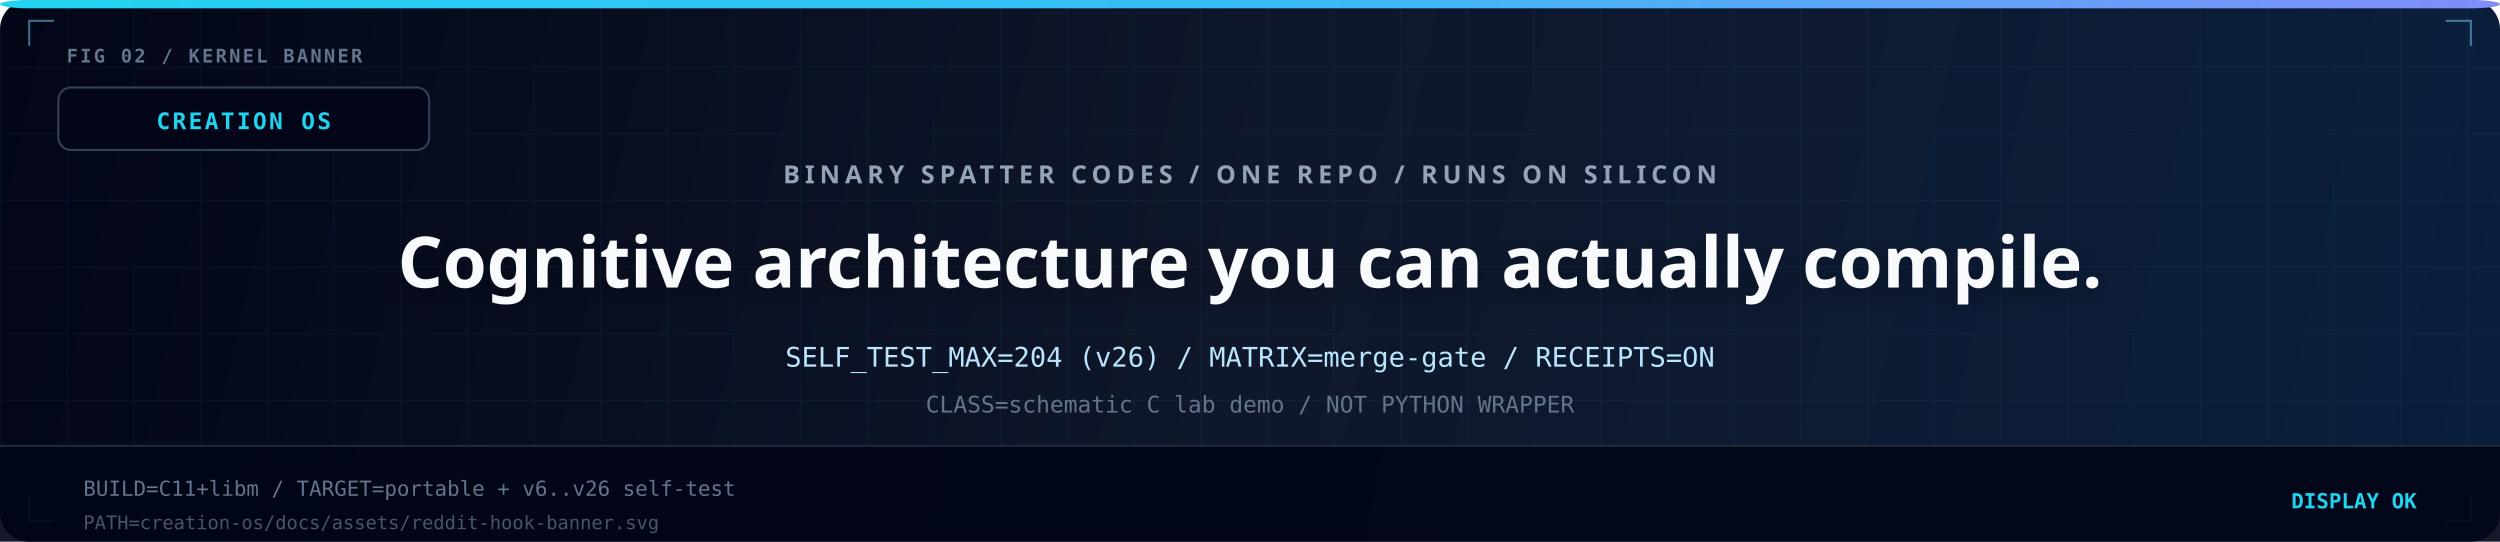
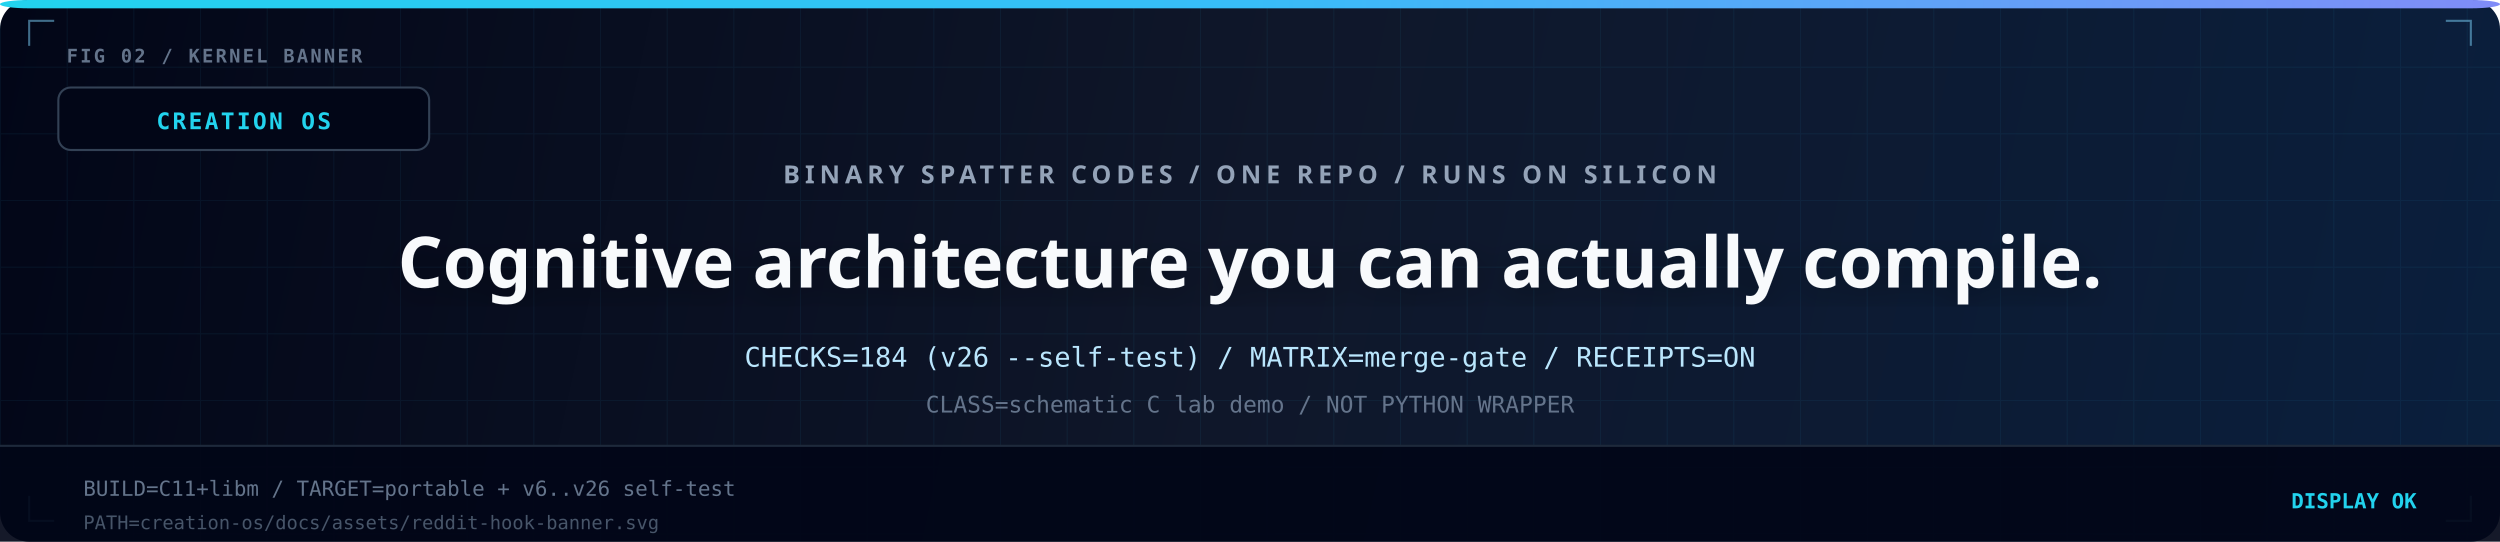
<svg xmlns="http://www.w3.org/2000/svg" viewBox="0 0 1200 260" role="img" aria-labelledby="rb-title rb-desc">
  <defs>
    <linearGradient id="rb-bg" x1="0" y1="0" x2="1200" y2="260" gradientUnits="userSpaceOnUse">
      <stop stop-color="#020617" />
      <stop offset="0.5" stop-color="#0f172a" />
      <stop offset="1" stop-color="#0a1f3d" />
    </linearGradient>
    <linearGradient id="rb-accent" x1="0%" y1="0%" x2="100%" y2="0%">
      <stop offset="0%" stop-color="#22d3ee" />
      <stop offset="50%" stop-color="#38bdf8" />
      <stop offset="100%" stop-color="#818cf8" />
    </linearGradient>
    <pattern id="rb-grid" width="32" height="32" patternUnits="userSpaceOnUse">
      <path d="M32 0H0V32" fill="none" stroke="#38bdf8" stroke-opacity="0.06" stroke-width="1" />
    </pattern>
    <clipPath id="rb-clip">
      <rect width="1200" height="260" rx="14" />
    </clipPath>
    <filter id="rb-glow" x="-3%" y="-3%" width="106%" height="106%">
      <feDropShadow dx="0" dy="4" stdDeviation="8" flood-color="#000" flood-opacity="0.35" />
    </filter>
  </defs>
  <g clip-path="url(#rb-clip)">
    <rect width="1200" height="260" fill="url(#rb-bg)" />
    <rect width="1200" height="260" fill="url(#rb-grid)" />
  </g>
  <rect x="0" y="0" width="1200" height="4" rx="14" fill="url(#rb-accent)" />
  <g stroke="#7dd3fc" stroke-width="1" fill="none" opacity="0.5">
    <path d="M14 22 L14 10 L26 10" />
    <path d="M1186 22 L1186 10 L1174 10" />
    <path d="M14 238 L14 250 L26 250" />
    <path d="M1186 238 L1186 250 L1174 250" />
  </g>
  <text x="32" y="30" fill="#64748b" font-family="ui-monospace,Menlo,monospace" font-size="9" font-weight="600" letter-spacing="0.12em">FIG 02 / KERNEL BANNER</text>
  <rect x="28" y="42" width="178" height="30" rx="6" fill="#020617" stroke="#334155" stroke-width="1" />
  <text x="117" y="62" text-anchor="middle" fill="#22d3ee" font-family="ui-monospace,Menlo,monospace" font-size="11" font-weight="700" letter-spacing="0.1em">CREATION OS</text>
  <text x="600" y="88" text-anchor="middle" fill="#94a3b8" font-family="ui-sans-serif,system-ui,sans-serif" font-size="12" font-weight="600" letter-spacing="0.2em">BINARY SPATTER CODES / ONE REPO / RUNS ON SILICON</text>
  <text x="600" y="138" text-anchor="middle" fill="#f8fafc" font-family="ui-sans-serif,system-ui,sans-serif" font-size="34" font-weight="800" filter="url(#rb-glow)">Cognitive architecture you can actually compile.</text>
-   <text x="600" y="176" text-anchor="middle" fill="#bae6fd" font-family="ui-monospace,Menlo,monospace" font-size="13">SELF_TEST_MAX=204 (v26) / MATRIX=merge-gate / RECEIPTS=ON</text>
+   <text x="600" y="176" text-anchor="middle" fill="#bae6fd" font-family="ui-monospace,Menlo,monospace" font-size="13">CHECKS=184 (v26 --self-test) / MATRIX=merge-gate / RECEIPTS=ON</text>
  <text x="600" y="198" text-anchor="middle" fill="#64748b" font-family="ui-monospace,Menlo,monospace" font-size="11">CLASS=schematic C lab demo / NOT PYTHON WRAPPER</text>
  <rect x="0" y="214" width="1200" height="46" fill="#020617" fill-opacity="0.92" />
  <line x1="0" y1="214" x2="1200" y2="214" stroke="#1e293b" stroke-width="1" />
  <text x="40" y="238" fill="#64748b" font-family="ui-monospace,Menlo,monospace" font-size="10">BUILD=C11+libm / TARGET=portable + v6..v26 self-test</text>
  <text x="40" y="254" fill="#475569" font-family="ui-monospace,Menlo,monospace" font-size="9">PATH=creation-os/docs/assets/reddit-hook-banner.svg</text>
  <text x="1160" y="244" text-anchor="end" fill="#22d3ee" font-family="ui-monospace,Menlo,monospace" font-size="10" font-weight="600">DISPLAY OK</text>
</svg>
